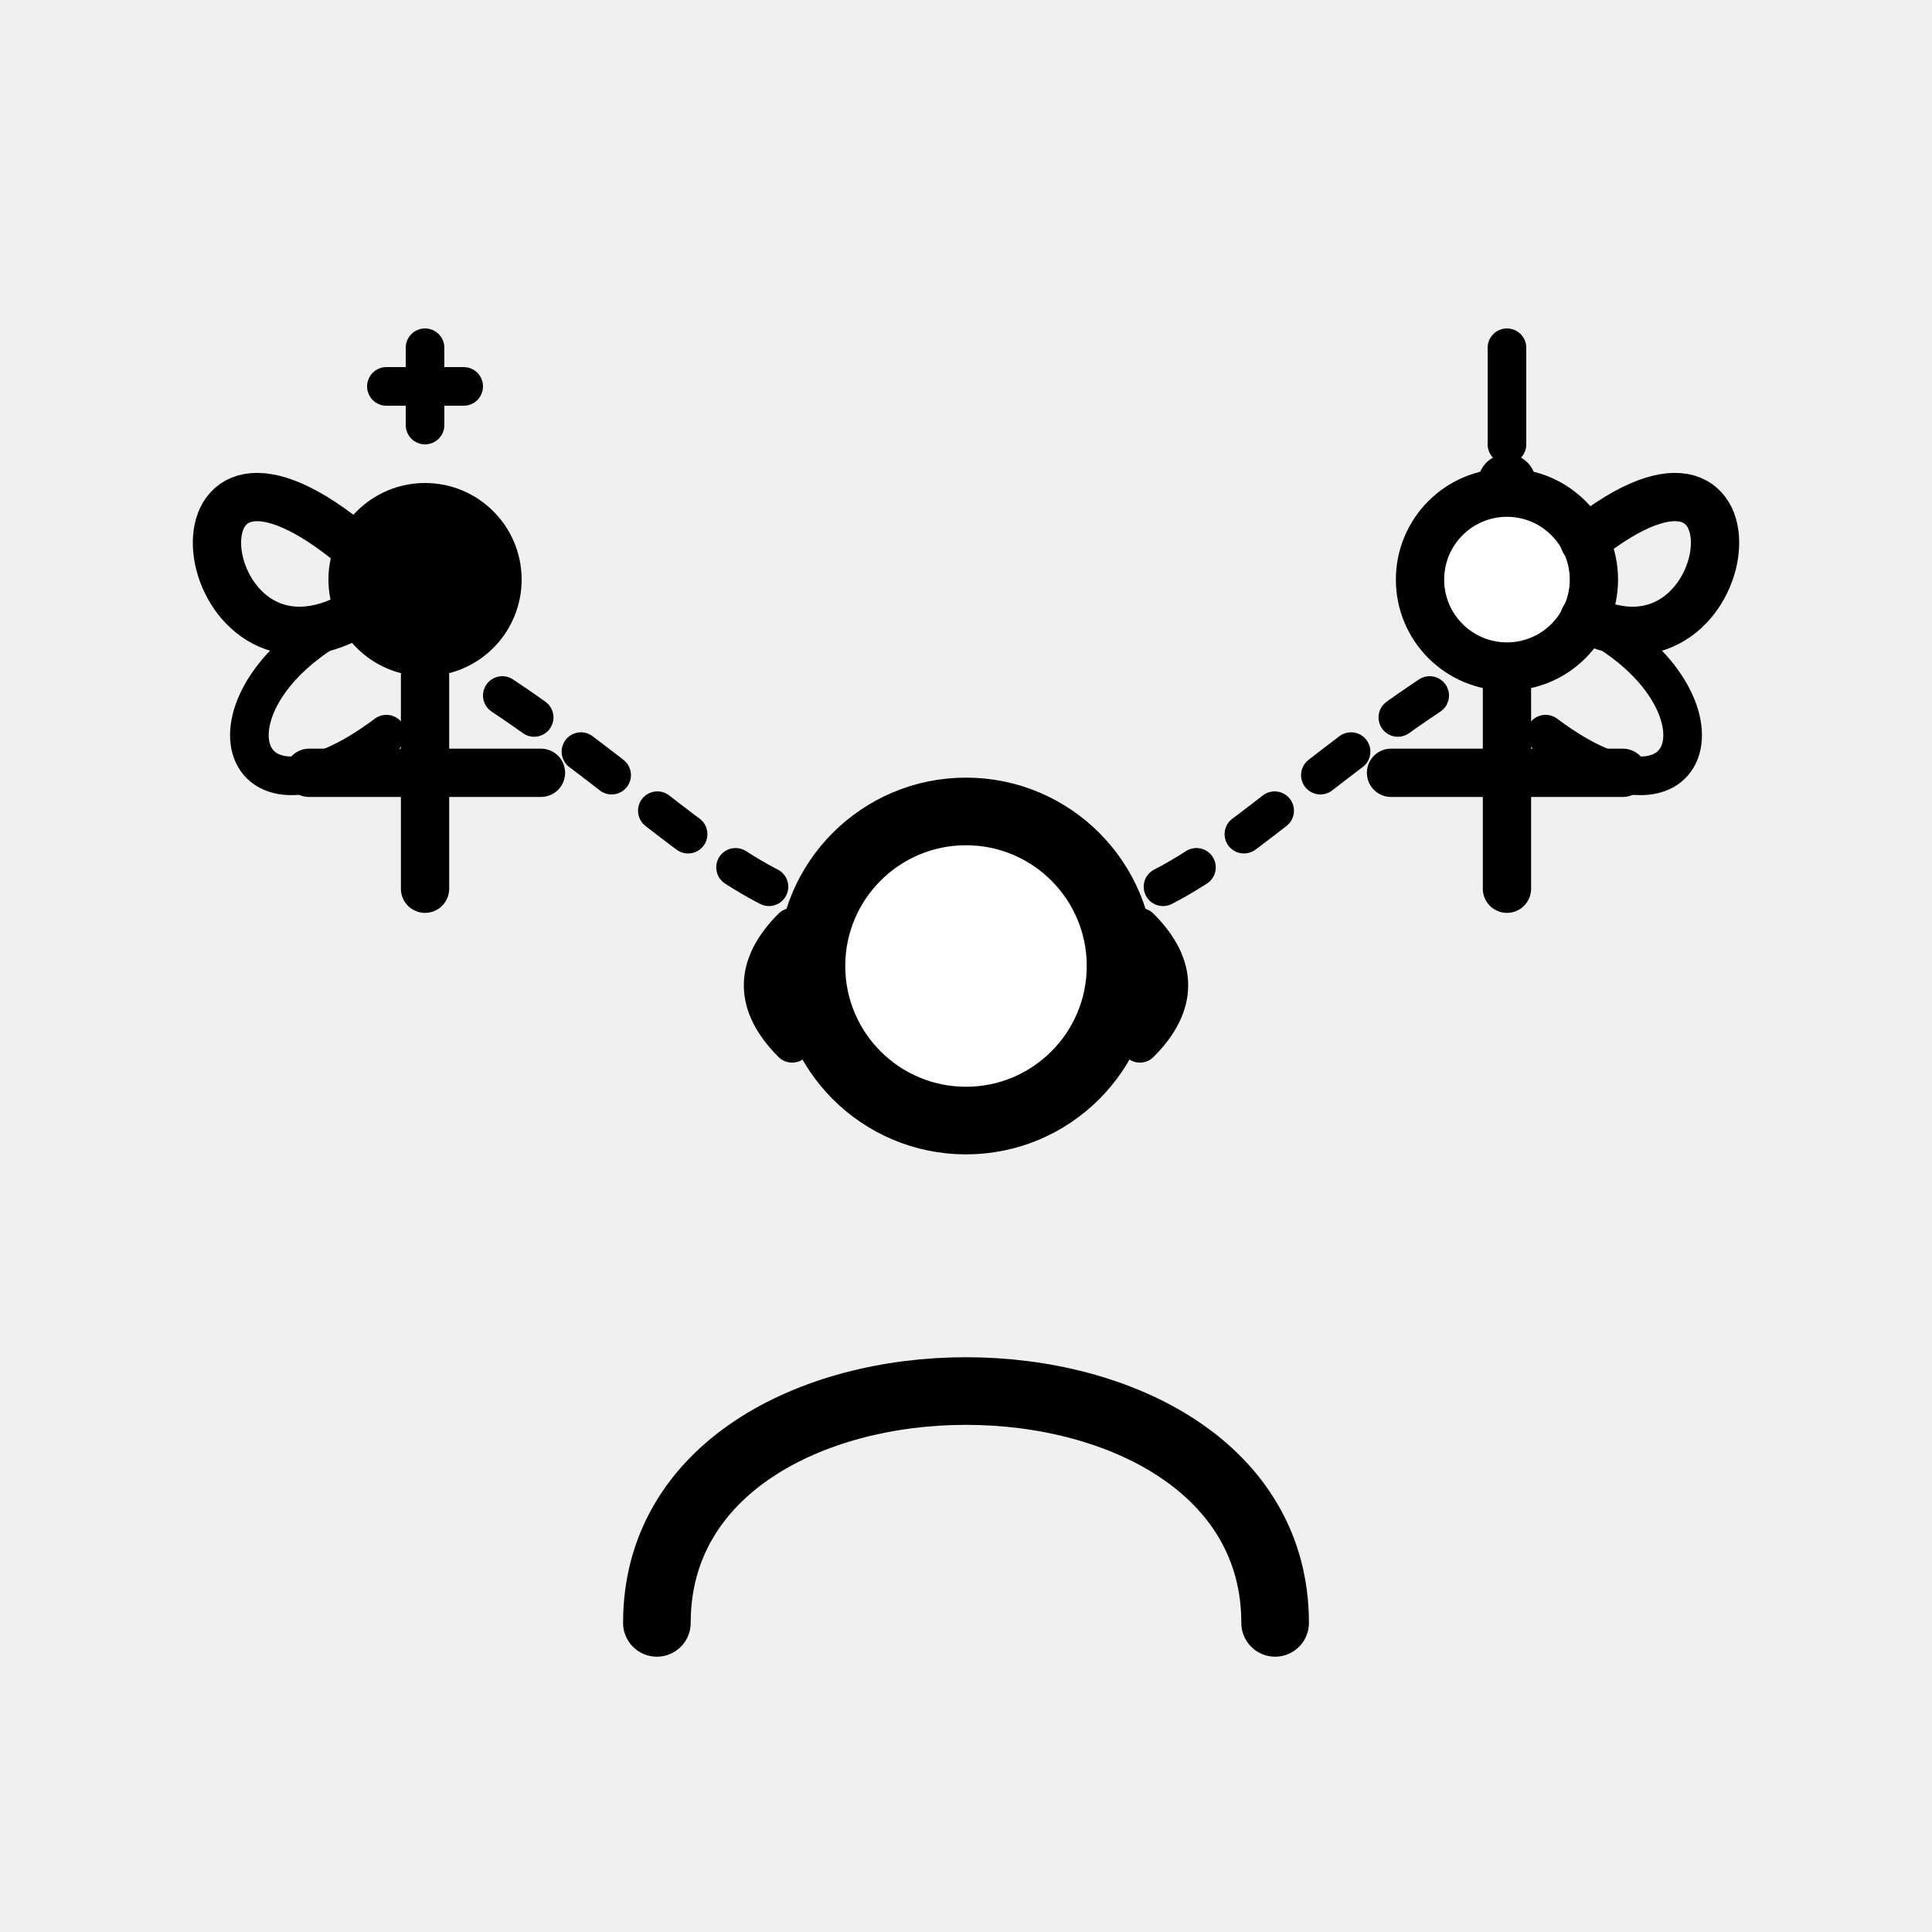
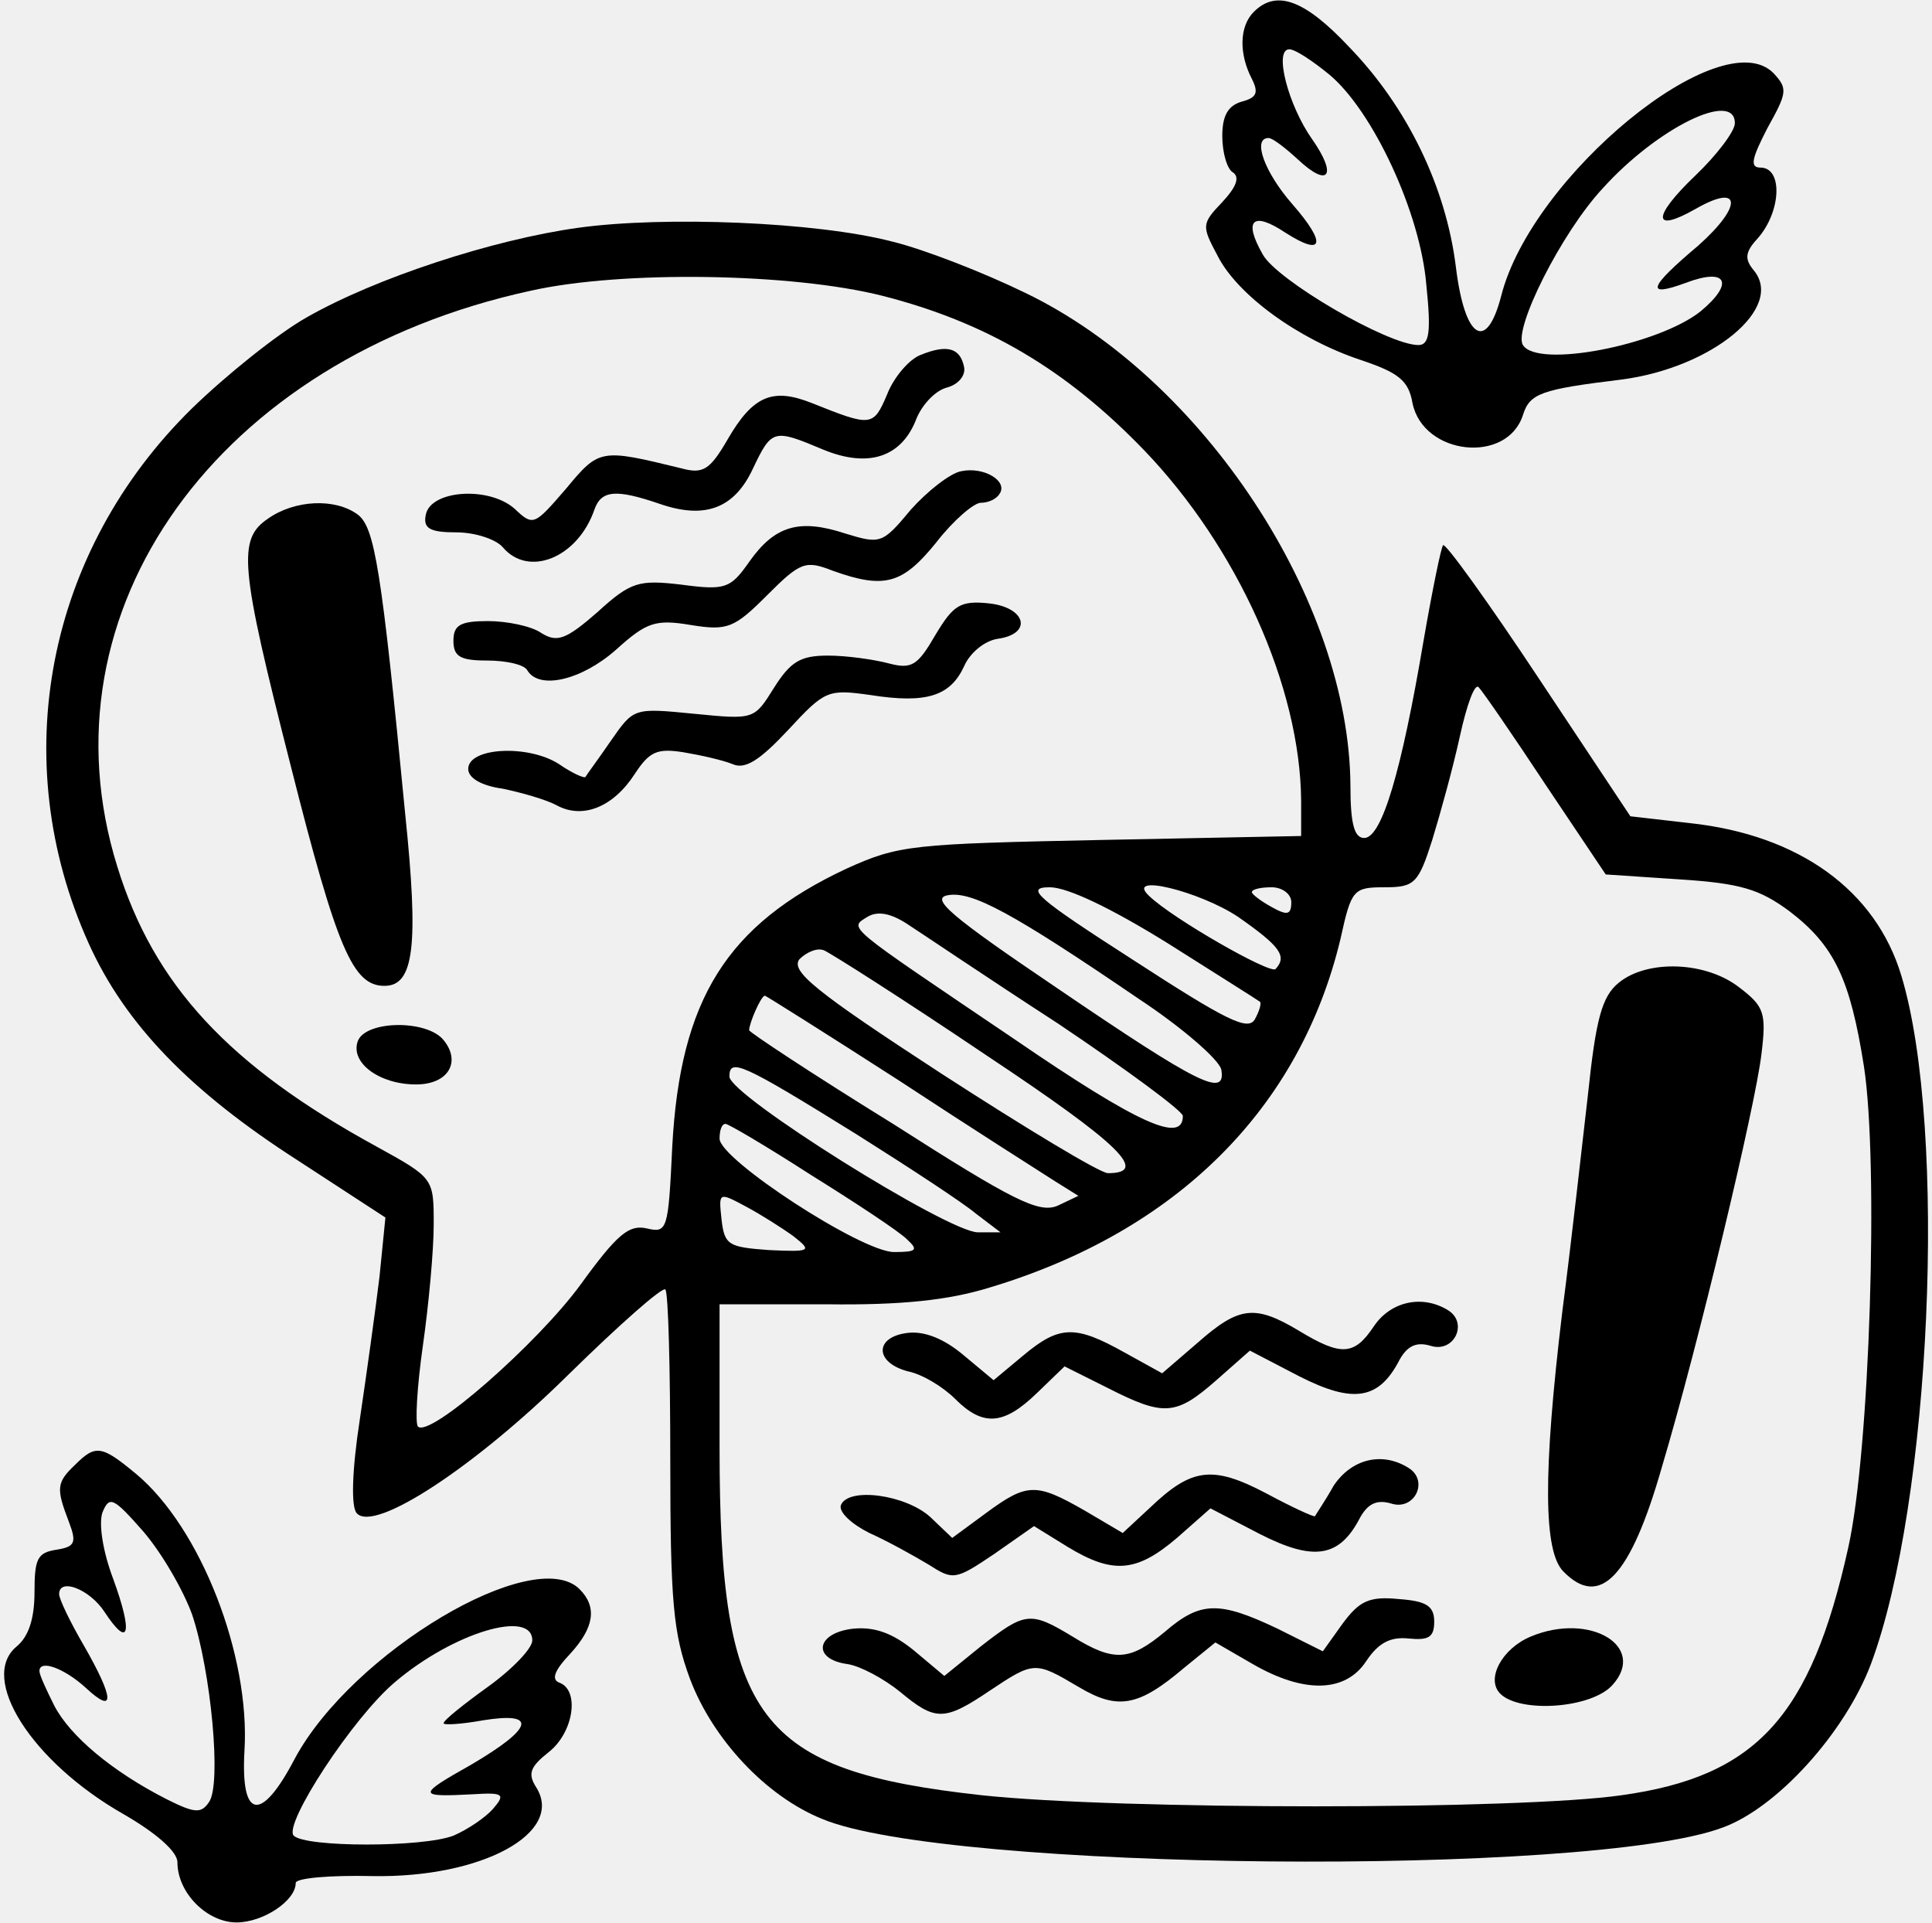
- <svg xmlns="http://www.w3.org/2000/svg" viewBox="0 0 100 100" width="100%" height="100%">
-   <g fill="none" stroke="#000000" stroke-linecap="round" stroke-linejoin="round">
-     <circle cx="50" cy="50" r="8" stroke-width="3.5" fill="#ffffff" />
-     <path d="M34 84 C34 68, 66 68, 66 84" stroke-width="3.5" />
-     <path d="M41 48 C39 50, 39 52, 41 54" stroke-width="2" />
-     <path d="M59 48 C61 50, 61 52, 59 54" stroke-width="2" />
-     <circle cx="22" cy="30" r="4.5" fill="#000000" />
-     <path d="M22 35 L22 46 M16 40 L28 40" stroke-width="2.5" />
-     <path d="M18 28 C8 20, 10 36, 18 32" stroke-width="2.5" />
-     <path d="M18 32 C10 36, 12 44, 20 38" stroke-width="2" />
-     <path d="M26 36 C32 40, 36 44, 40 46" stroke-width="2" stroke-dasharray="2 3" />
-     <path d="M22 18 L22 22 M20 20 L24 20" stroke-width="2" />
-     <circle cx="78" cy="30" r="4.5" stroke-width="2.5" fill="#ffffff" />
-     <path d="M78 35 L78 46 M72 40 L84 40" stroke-width="2.5" />
-     <path d="M82 28 C92 20, 90 36, 82 32" stroke-width="2.5" />
-     <path d="M82 32 C90 36, 88 44, 80 38" stroke-width="2" />
-     <path d="M74 36 C68 40, 64 44, 60 46" stroke-width="2" stroke-dasharray="2 3" />
-     <line x1="78" y1="18" x2="78" y2="23" stroke-width="2" />
-     <circle cx="78" cy="25" r="1" fill="#000000" />
+ <svg xmlns="http://www.w3.org/2000/svg" version="1.0" width="196pt" height="195pt" viewBox="0 0 196 195" preserveAspectRatio="xMidYMid meet">
+   <g transform="translate(0,195) scale(0.1,-0.1)" fill="#000000" stroke="none">
+     <path d="M1272 1938 c-15 -15 -15 -43 -2 -68 7 -14 5 -19 -10 -23 -14 -4 -20 -14 -20 -35 0 -17 5 -34 11 -37 7 -5 3 -15 -11 -30 -21 -22 -21 -24 -5 -54 20 -40 82 -85 145 -106 39 -13 49 -21 53 -44 11 -53 96 -62 112 -12 7 22 18 26 100 36 92 12 166 73 134 111 -9 11 -9 18 4 32 24 27 26 72 3 72 -11 0 -9 9 7 40 20 36 21 40 6 56 -53 53 -245 -104 -276 -226 -15 -58 -37 -44 -46 29 -10 81 -49 162 -108 223 -45 48 -74 59 -97 36z m77 -64 c44 -37 92 -140 98 -213 5 -48 3 -61 -8 -61 -31 0 -144 66 -158 92 -20 35 -10 44 23 22 39 -25 42 -11 7 29 -28 32 -41 67 -24 67 4 0 17 -10 30 -22 31 -29 40 -16 14 21 -24 34 -39 91 -23 91 6 0 24 -12 41 -26z m411 -49 c0 -8 -18 -32 -40 -53 -44 -42 -44 -59 0 -34 47 27 48 3 3 -37 -51 -43 -54 -53 -13 -38 42 16 50 0 15 -29 -43 -34 -165 -58 -180 -34 -10 16 39 114 81 159 55 61 134 100 134 66z" />
+     <path d="M587 1719 c-87 -12 -206 -51 -276 -91 -30 -17 -82 -59 -116 -92 -148 -145 -189 -357 -105 -543 37 -82 103 -150 212 -220 l89 -58 -6 -60 c-4 -33 -13 -98 -20 -145 -8 -52 -9 -89 -3 -95 18 -20 121 48 215 141 51 50 95 89 98 86 3 -3 5 -81 5 -173 0 -144 3 -176 20 -222 23 -61 77 -119 134 -142 126 -53 778 -59 913 -9 56 20 125 97 151 166 61 163 78 542 31 698 -26 87 -104 143 -214 155 l-61 7 -93 140 c-51 77 -95 138 -97 135 -2 -2 -11 -46 -20 -98 -22 -130 -42 -199 -60 -199 -10 0 -14 14 -14 53 -1 187 -149 413 -330 500 -41 20 -102 44 -135 52 -77 20 -231 26 -318 14z m308 -69 c106 -27 187 -75 266 -157 94 -98 158 -239 159 -355 l0 -36 -202 -4 c-193 -4 -206 -5 -259 -29 -122 -57 -169 -133 -177 -282 -4 -85 -5 -88 -26 -83 -18 4 -30 -6 -67 -57 -43 -59 -153 -156 -165 -144 -3 3 -1 40 5 82 6 42 11 97 11 123 0 47 0 47 -58 79 -150 82 -226 164 -263 284 -81 260 102 515 419 584 93 21 266 18 357 -5z m673 -496 l61 -91 75 -5 c62 -4 81 -10 111 -32 46 -35 62 -69 76 -158 15 -98 6 -390 -16 -488 -38 -171 -93 -232 -230 -251 -104 -15 -509 -15 -649 0 -227 25 -266 76 -266 352 l0 146 108 0 c76 -1 124 4 166 17 190 57 315 182 356 354 11 50 13 52 45 52 30 0 34 4 48 48 8 26 21 73 28 105 7 32 15 54 19 50 4 -4 35 -49 68 -99z m-413 -217 c44 -29 82 -62 84 -72 5 -29 -23 -15 -167 83 -108 73 -129 91 -110 94 24 4 64 -17 193 -105z m30 56 c49 -31 92 -58 93 -59 2 -1 0 -9 -5 -18 -7 -12 -29 -1 -123 60 -98 63 -111 74 -85 74 18 0 62 -21 120 -57z m71 27 c43 -30 50 -40 38 -53 -6 -5 -104 51 -128 74 -26 24 51 5 90 -21z m54 15 c0 -13 -4 -14 -20 -5 -11 6 -20 13 -20 15 0 3 9 5 20 5 11 0 20 -7 20 -15z m-237 -123 c70 -47 127 -89 127 -94 0 -28 -44 -9 -171 78 -173 117 -168 112 -149 124 10 6 23 4 40 -7 14 -9 82 -55 153 -101z m-73 -32 c137 -91 166 -120 124 -120 -8 0 -84 46 -169 101 -129 84 -153 104 -144 116 7 7 18 12 25 9 7 -3 81 -50 164 -106z m-88 -26 c73 -48 144 -93 158 -102 l24 -15 -21 -10 c-19 -8 -45 5 -167 83 -81 50 -146 93 -146 95 0 7 12 35 16 35 1 0 63 -39 136 -86z m-44 -54 c54 -34 109 -70 122 -81 l25 -19 -23 0 c-30 0 -252 139 -252 158 0 19 12 14 128 -58z m-45 -42 c45 -28 89 -57 97 -65 12 -11 10 -13 -13 -13 -33 0 -177 94 -177 115 0 8 2 15 6 15 3 0 42 -23 87 -52z m-18 -62 c19 -15 18 -16 -25 -14 -41 3 -45 5 -48 31 -3 28 -3 28 25 13 15 -8 37 -22 48 -30z" />
+     <path d="M934 1590 c-11 -4 -27 -22 -34 -40 -14 -33 -16 -33 -76 -9 -40 16 -60 8 -86 -37 -18 -31 -25 -35 -47 -29 -82 20 -83 20 -117 -21 -32 -37 -33 -38 -52 -20 -26 23 -85 19 -90 -6 -3 -14 4 -18 31 -18 19 0 40 -7 47 -15 26 -31 76 -11 93 38 7 20 22 21 66 6 46 -16 76 -5 95 36 19 40 21 40 71 19 46 -19 80 -8 95 32 6 14 19 28 31 31 11 3 19 12 17 21 -4 19 -17 23 -44 12z" />
+     <path d="M975 1472 c-11 -2 -34 -20 -51 -39 -29 -35 -31 -35 -67 -24 -46 15 -71 8 -97 -29 -19 -27 -24 -29 -69 -23 -43 5 -51 3 -85 -28 -32 -28 -41 -31 -57 -21 -10 7 -35 12 -54 12 -28 0 -35 -4 -35 -20 0 -16 7 -20 34 -20 19 0 38 -4 41 -10 12 -20 55 -10 90 21 31 28 40 31 76 25 37 -6 44 -3 77 30 34 34 39 36 67 25 53 -19 71 -13 105 29 17 22 38 40 45 40 8 0 16 4 19 9 9 13 -16 28 -39 23z" />
+     <path d="M272 1424 c-31 -21 -29 -47 23 -251 47 -186 63 -223 95 -223 30 0 35 40 21 175 -24 249 -31 290 -48 303 -23 17 -64 15 -91 -4z" />
+     <path d="M949 1306 c-18 -31 -24 -35 -47 -29 -15 4 -43 8 -62 8 -28 0 -38 -6 -55 -33 -20 -32 -20 -32 -81 -26 -61 6 -61 6 -84 -27 -13 -19 -25 -35 -26 -37 -1 -2 -14 4 -27 13 -31 20 -92 17 -92 -5 0 -9 13 -17 35 -20 19 -4 44 -11 55 -17 26 -14 57 -2 79 32 15 23 23 26 49 22 18 -3 40 -8 50 -12 13 -6 28 4 57 35 37 40 40 41 83 35 57 -9 81 -1 95 29 6 14 21 26 34 28 36 5 29 32 -9 36 -29 3 -36 -2 -54 -32z" />
+     <path d="M363 894 c-8 -22 22 -44 59 -44 33 0 46 23 28 45 -17 21 -79 20 -87 -1z" />
+     <path d="M1642 953 c-17 -14 -23 -37 -31 -113 -6 -52 -17 -151 -26 -220 -20 -166 -19 -244 1 -264 37 -38 68 -6 100 106 37 124 95 367 101 419 5 41 3 48 -22 67 -34 27 -94 29 -123 5z" />
+     <path d="M1394 605 c-20 -30 -33 -31 -76 -5 -45 27 -61 25 -103 -12 l-36 -31 -38 21 c-50 28 -66 28 -103 -3 l-30 -25 -30 25 c-20 17 -40 25 -57 23 -34 -4 -34 -30 0 -39 15 -3 36 -16 48 -28 28 -28 49 -27 83 6 l28 27 44 -22 c57 -29 69 -28 110 8 l34 30 50 -26 c55 -28 81 -24 102 17 8 14 17 18 31 14 24 -8 39 23 18 36 -26 16 -58 9 -75 -16z" />
+     <path d="M1353 443 c-9 -16 -18 -29 -19 -31 -1 -1 -23 9 -49 23 -55 29 -76 26 -118 -14 l-28 -26 -39 23 c-49 28 -58 28 -100 -3 l-34 -25 -22 21 c-25 23 -84 31 -91 12 -2 -7 11 -19 29 -28 18 -8 45 -23 60 -32 25 -16 27 -16 67 11 l40 28 34 -21 c46 -28 70 -26 111 9 l34 30 50 -26 c55 -28 81 -24 102 17 8 14 17 18 31 14 24 -8 39 23 18 36 -27 17 -58 9 -76 -18z" />
+     <path d="M1362 303 l-20 -28 -46 23 c-59 28 -78 28 -114 -3 -36 -30 -52 -31 -94 -5 -43 26 -48 25 -93 -10 l-37 -30 -31 26 c-21 17 -39 24 -61 22 -38 -4 -43 -31 -6 -36 13 -2 37 -15 53 -28 36 -30 45 -30 91 1 45 30 46 30 90 4 40 -24 61 -20 107 19 l32 26 38 -22 c52 -30 94 -29 115 3 12 18 24 25 43 23 20 -2 26 1 26 17 0 16 -8 21 -36 23 -30 3 -40 -2 -57 -25z" />
+     <path d="M1553 290 c-29 -12 -46 -43 -31 -58 20 -20 93 -15 114 9 35 39 -23 74 -83 49z" />
+     <path d="M76 464 c-19 -18 -19 -24 -6 -58 8 -21 6 -25 -13 -28 -19 -3 -22 -9 -22 -43 0 -27 -6 -45 -18 -55 -39 -32 15 -117 108 -170 33 -19 55 -38 55 -49 0 -31 30 -61 60 -61 27 0 60 22 60 40 0 5 35 8 78 7 111 -2 195 44 166 90 -9 14 -6 21 13 36 25 20 31 62 11 70 -9 3 -6 12 10 29 25 27 28 48 10 66 -46 46 -231 -64 -289 -172 -34 -65 -55 -62 -51 8 6 96 -44 226 -110 281 -35 29 -41 30 -62 9z m119 -152 c19 -57 30 -172 17 -190 -8 -12 -15 -11 -43 3 -55 28 -98 64 -114 95 -8 16 -15 31 -15 35 0 12 25 3 47 -17 30 -28 29 -11 -2 43 -14 24 -25 47 -25 52 0 17 31 5 46 -18 25 -38 29 -22 9 33 -11 29 -15 57 -11 68 7 17 11 15 41 -19 19 -22 41 -60 50 -85z m345 -26 c0 -8 -20 -29 -45 -47 -25 -18 -45 -34 -45 -37 0 -2 18 -1 40 3 56 9 51 -8 -12 -45 -55 -31 -55 -33 2 -30 31 2 33 0 20 -15 -8 -9 -26 -21 -40 -27 -31 -12 -150 -12 -162 0 -11 11 60 120 103 156 59 50 139 74 139 42z" />
  </g>
</svg>
